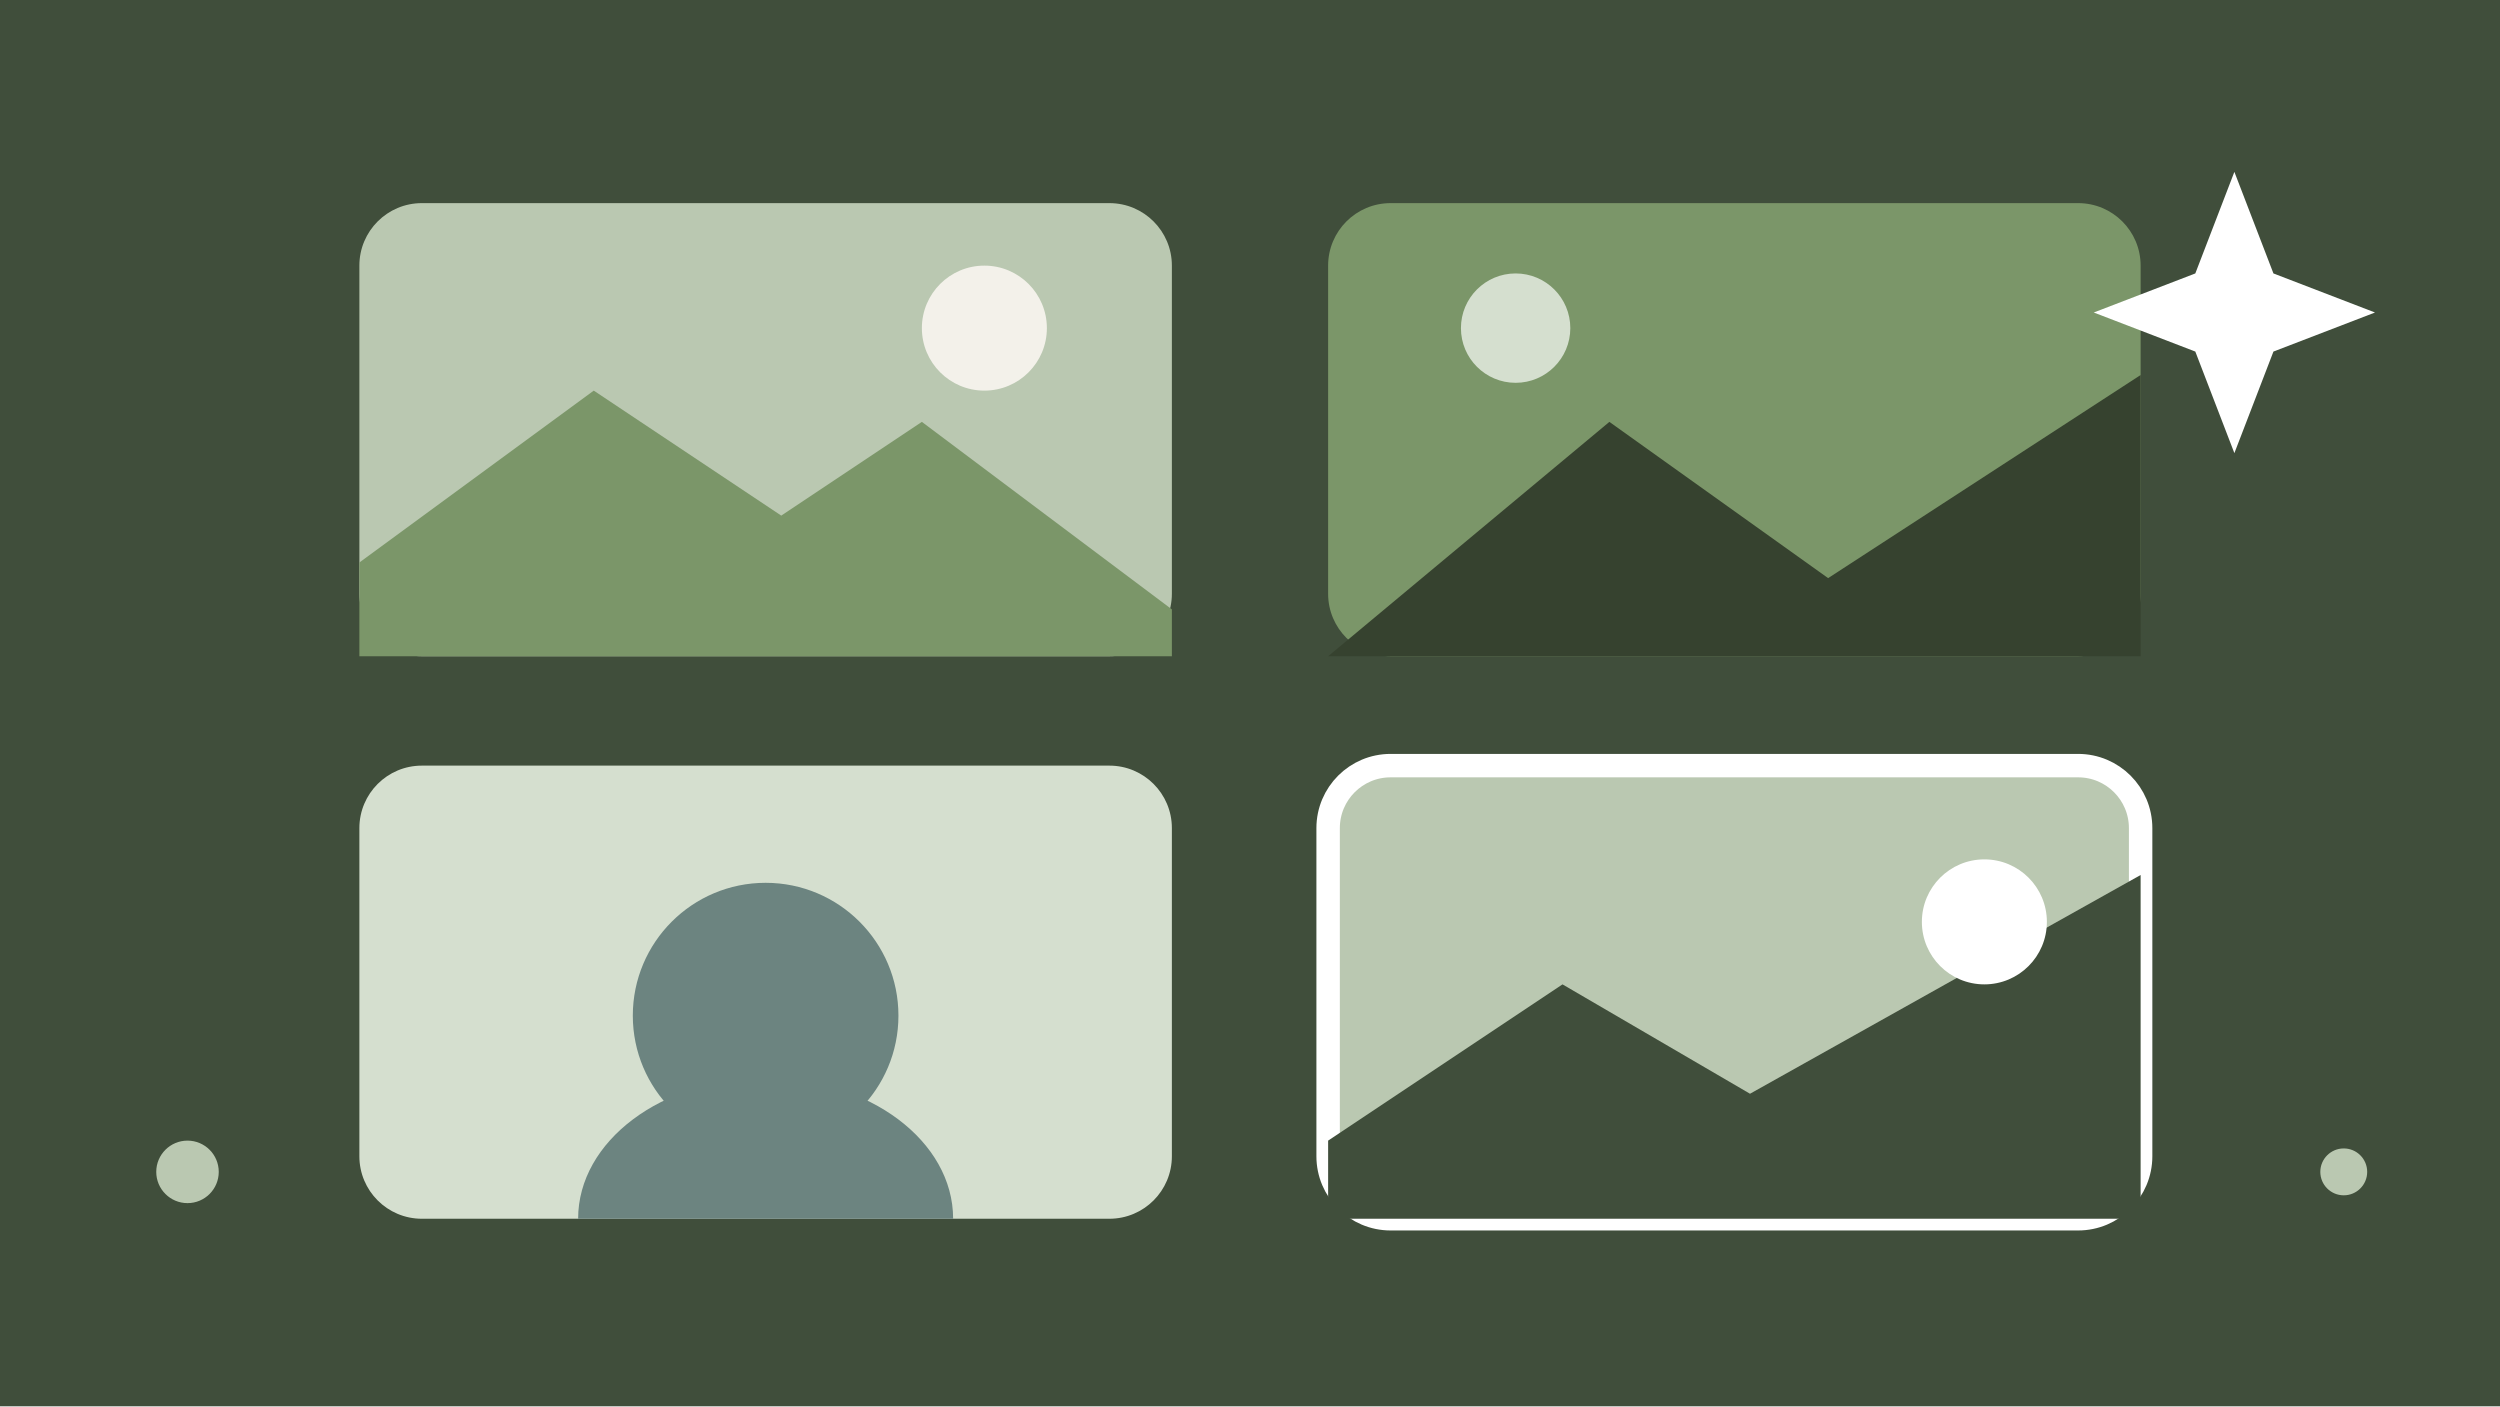
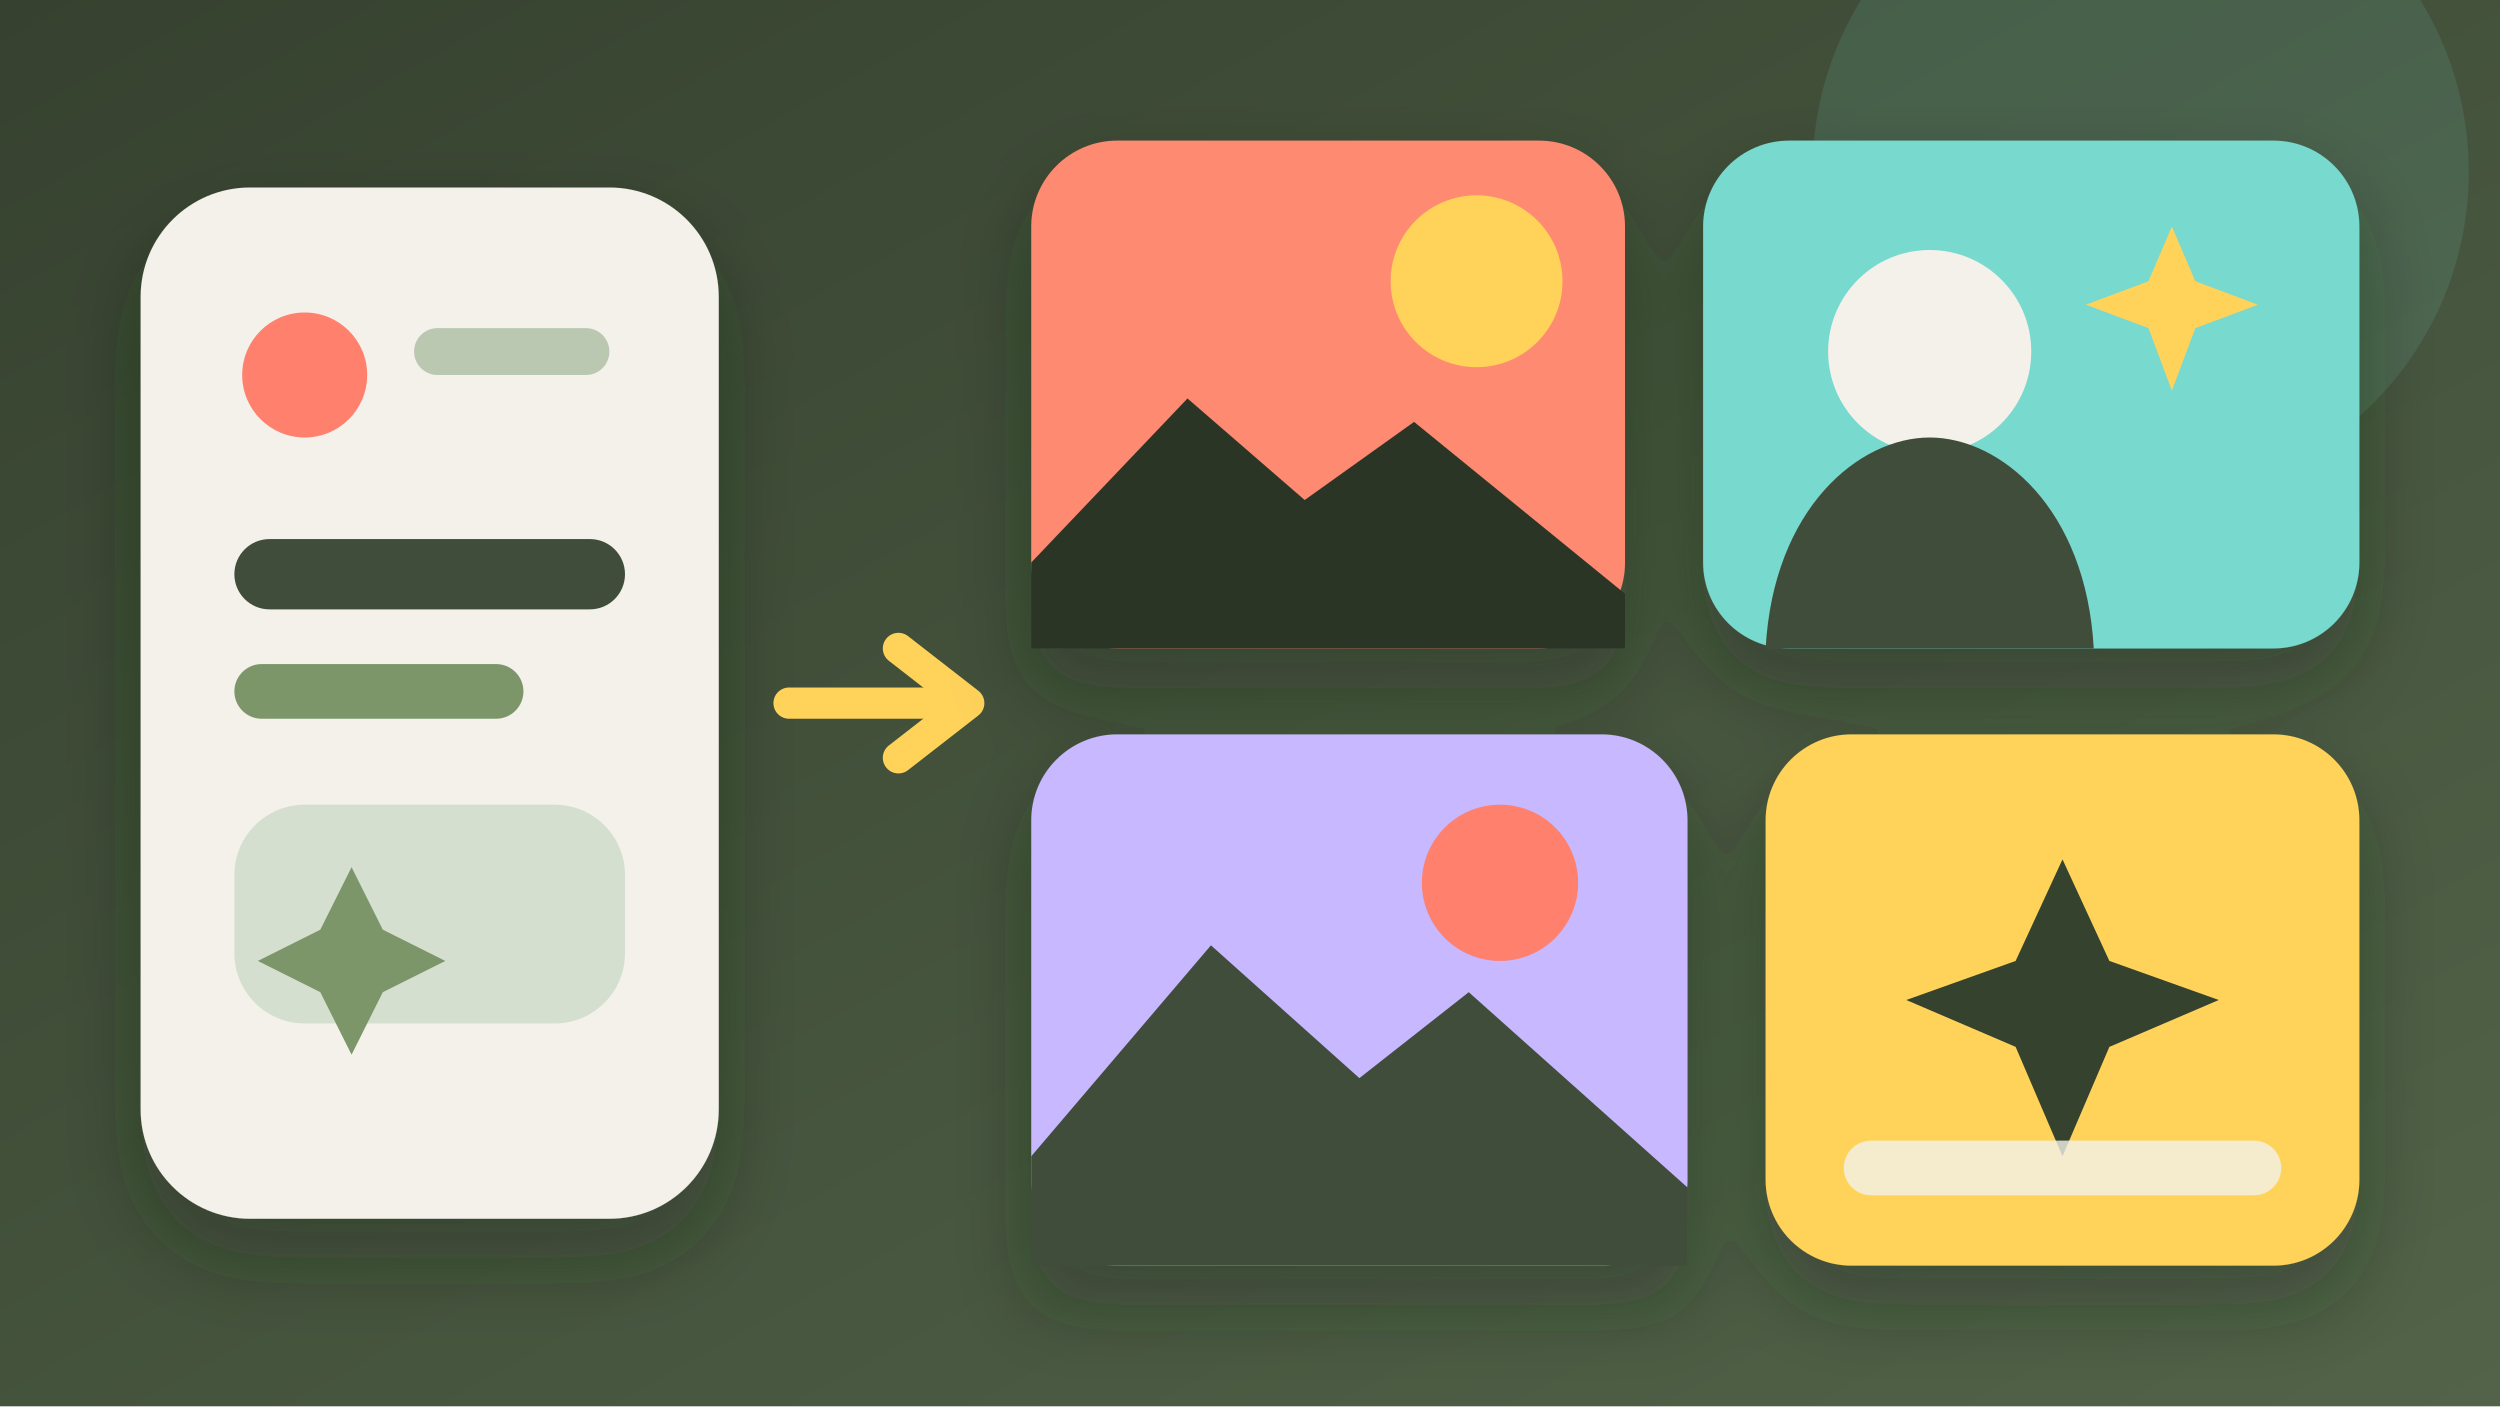
- <svg xmlns="http://www.w3.org/2000/svg" viewBox="0 0 320 180" width="100%" height="100%" role="img" aria-label="AI generates several scene variations">
-   <rect width="320" height="180" fill="#404e3b" />
-   <g transform="translate(46 26)">
-     <rect width="104" height="58" rx="8" fill="#bac8b1" />
-     <path d="M0 46l30-22 24 16 18-12 32 24v6H0z" fill="#7b9669" />
-     <circle cx="80" cy="16" r="8" fill="#f3f1ea" />
-     <rect x="124" width="104" height="58" rx="8" fill="#7b9669" />
-     <path d="M124 58l36-30 28 20 40-26v36z" fill="#36422f" />
-     <circle cx="148" cy="16" r="7" fill="#d5dfcf" />
-     <rect y="72" width="104" height="58" rx="8" fill="#d5dfcf" />
-     <circle cx="52" cy="104" r="17" fill="#6c8480" />
-     <path d="M28 130a24 18 0 0 1 48 0z" fill="#6c8480" />
-     <rect x="124" y="72" width="104" height="58" rx="8" fill="#bac8b1" stroke="#ffffff" stroke-width="3" />
-     <path d="M124 120l30-20 24 14 50-28v44H124z" fill="#404e3b" />
-     <circle cx="208" cy="92" r="8" fill="#ffffff" />
+ <svg xmlns="http://www.w3.org/2000/svg" viewBox="0 0 320 180" width="100%" height="100%" role="img" aria-labelledby="title desc">
+   <defs>
+     <linearGradient id="bg1" x1="0" y1="0" x2="1" y2="1">
+       <stop stop-color="#36422f" />
+       <stop offset="1" stop-color="#526349" />
+     </linearGradient>
+     <filter id="s1" x="-30%" y="-30%" width="160%" height="170%">
+       <feDropShadow dx="0" dy="5" stdDeviation="5" flood-color="#1d251b" flood-opacity=".35" />
+     </filter>
+   </defs>
+   <rect width="320" height="180" fill="url(#bg1)" />
+   <circle cx="274" cy="22" r="42" fill="#78d9cf" opacity=".12" />
+   <g filter="url(#s1)">
+     <rect x="18" y="24" width="74" height="132" rx="14" fill="#f3f1ea" />
+     <circle cx="39" cy="48" r="8" fill="#ff806d" />
+     <rect x="53" y="42" width="25" height="6" rx="3" fill="#bac8b1" />
+     <rect x="30" y="69" width="50" height="9" rx="4.5" fill="#404e3b" />
+     <rect x="30" y="85" width="37" height="7" rx="3.5" fill="#7b9669" />
+     <rect x="30" y="103" width="50" height="28" rx="9" fill="#d5dfcf" />
+     <path d="M45 111l4 8 8 4-8 4-4 8-4-8-8-4 8-4z" fill="#7b9669" />
  </g>
-   <path d="M286 22l5 13 13 5-13 5-5 13-5-13-13-5 13-5z" fill="#ffffff" />
-   <circle cx="24" cy="150" r="4" fill="#bac8b1" />
-   <circle cx="300" cy="150" r="3" fill="#bac8b1" />
+   <path d="M101 90h18" stroke="#ffd35a" stroke-width="4" stroke-linecap="round" />
+   <path d="M115 83l9 7-9 7" fill="none" stroke="#ffd35a" stroke-width="4" stroke-linecap="round" stroke-linejoin="round" />
+   <g filter="url(#s1)">
+     <g>
+       <rect x="132" y="18" width="76" height="65" rx="11" fill="#ff8a72" />
+       <circle cx="189" cy="36" r="11" fill="#ffd35a" />
+       <path d="M132 72l20-21 15 13 14-10 27 22v7h-76z" fill="#2c3628" />
+     </g>
+     <g>
+       <rect x="218" y="18" width="84" height="65" rx="11" fill="#78d9cf" />
+       <circle cx="247" cy="45" r="13" fill="#f3f1ea" />
+       <path d="M226 83c1-18 12-27 21-27s20 9 21 27z" fill="#404e3b" />
+       <path d="M278 29l3 7 8 3-8 3-3 8-3-8-8-3 8-3z" fill="#ffd35a" />
+     </g>
+     <g>
+       <rect x="132" y="94" width="84" height="68" rx="11" fill="#c7b8ff" />
+       <path d="M132 148l23-27 19 17 14-11 28 25v10h-84z" fill="#404e3b" />
+       <circle cx="192" cy="113" r="10" fill="#ff806d" />
+     </g>
+     <g>
+       <rect x="226" y="94" width="76" height="68" rx="11" fill="#ffd35a" />
+       <path d="M264 110l6 13 14 5-14 6-6 14-6-14-14-6 14-5z" fill="#36422f" />
+       <rect x="236" y="146" width="56" height="7" rx="3.5" fill="#f3f1ea" opacity=".8" />
+     </g>
+   </g>
</svg>
